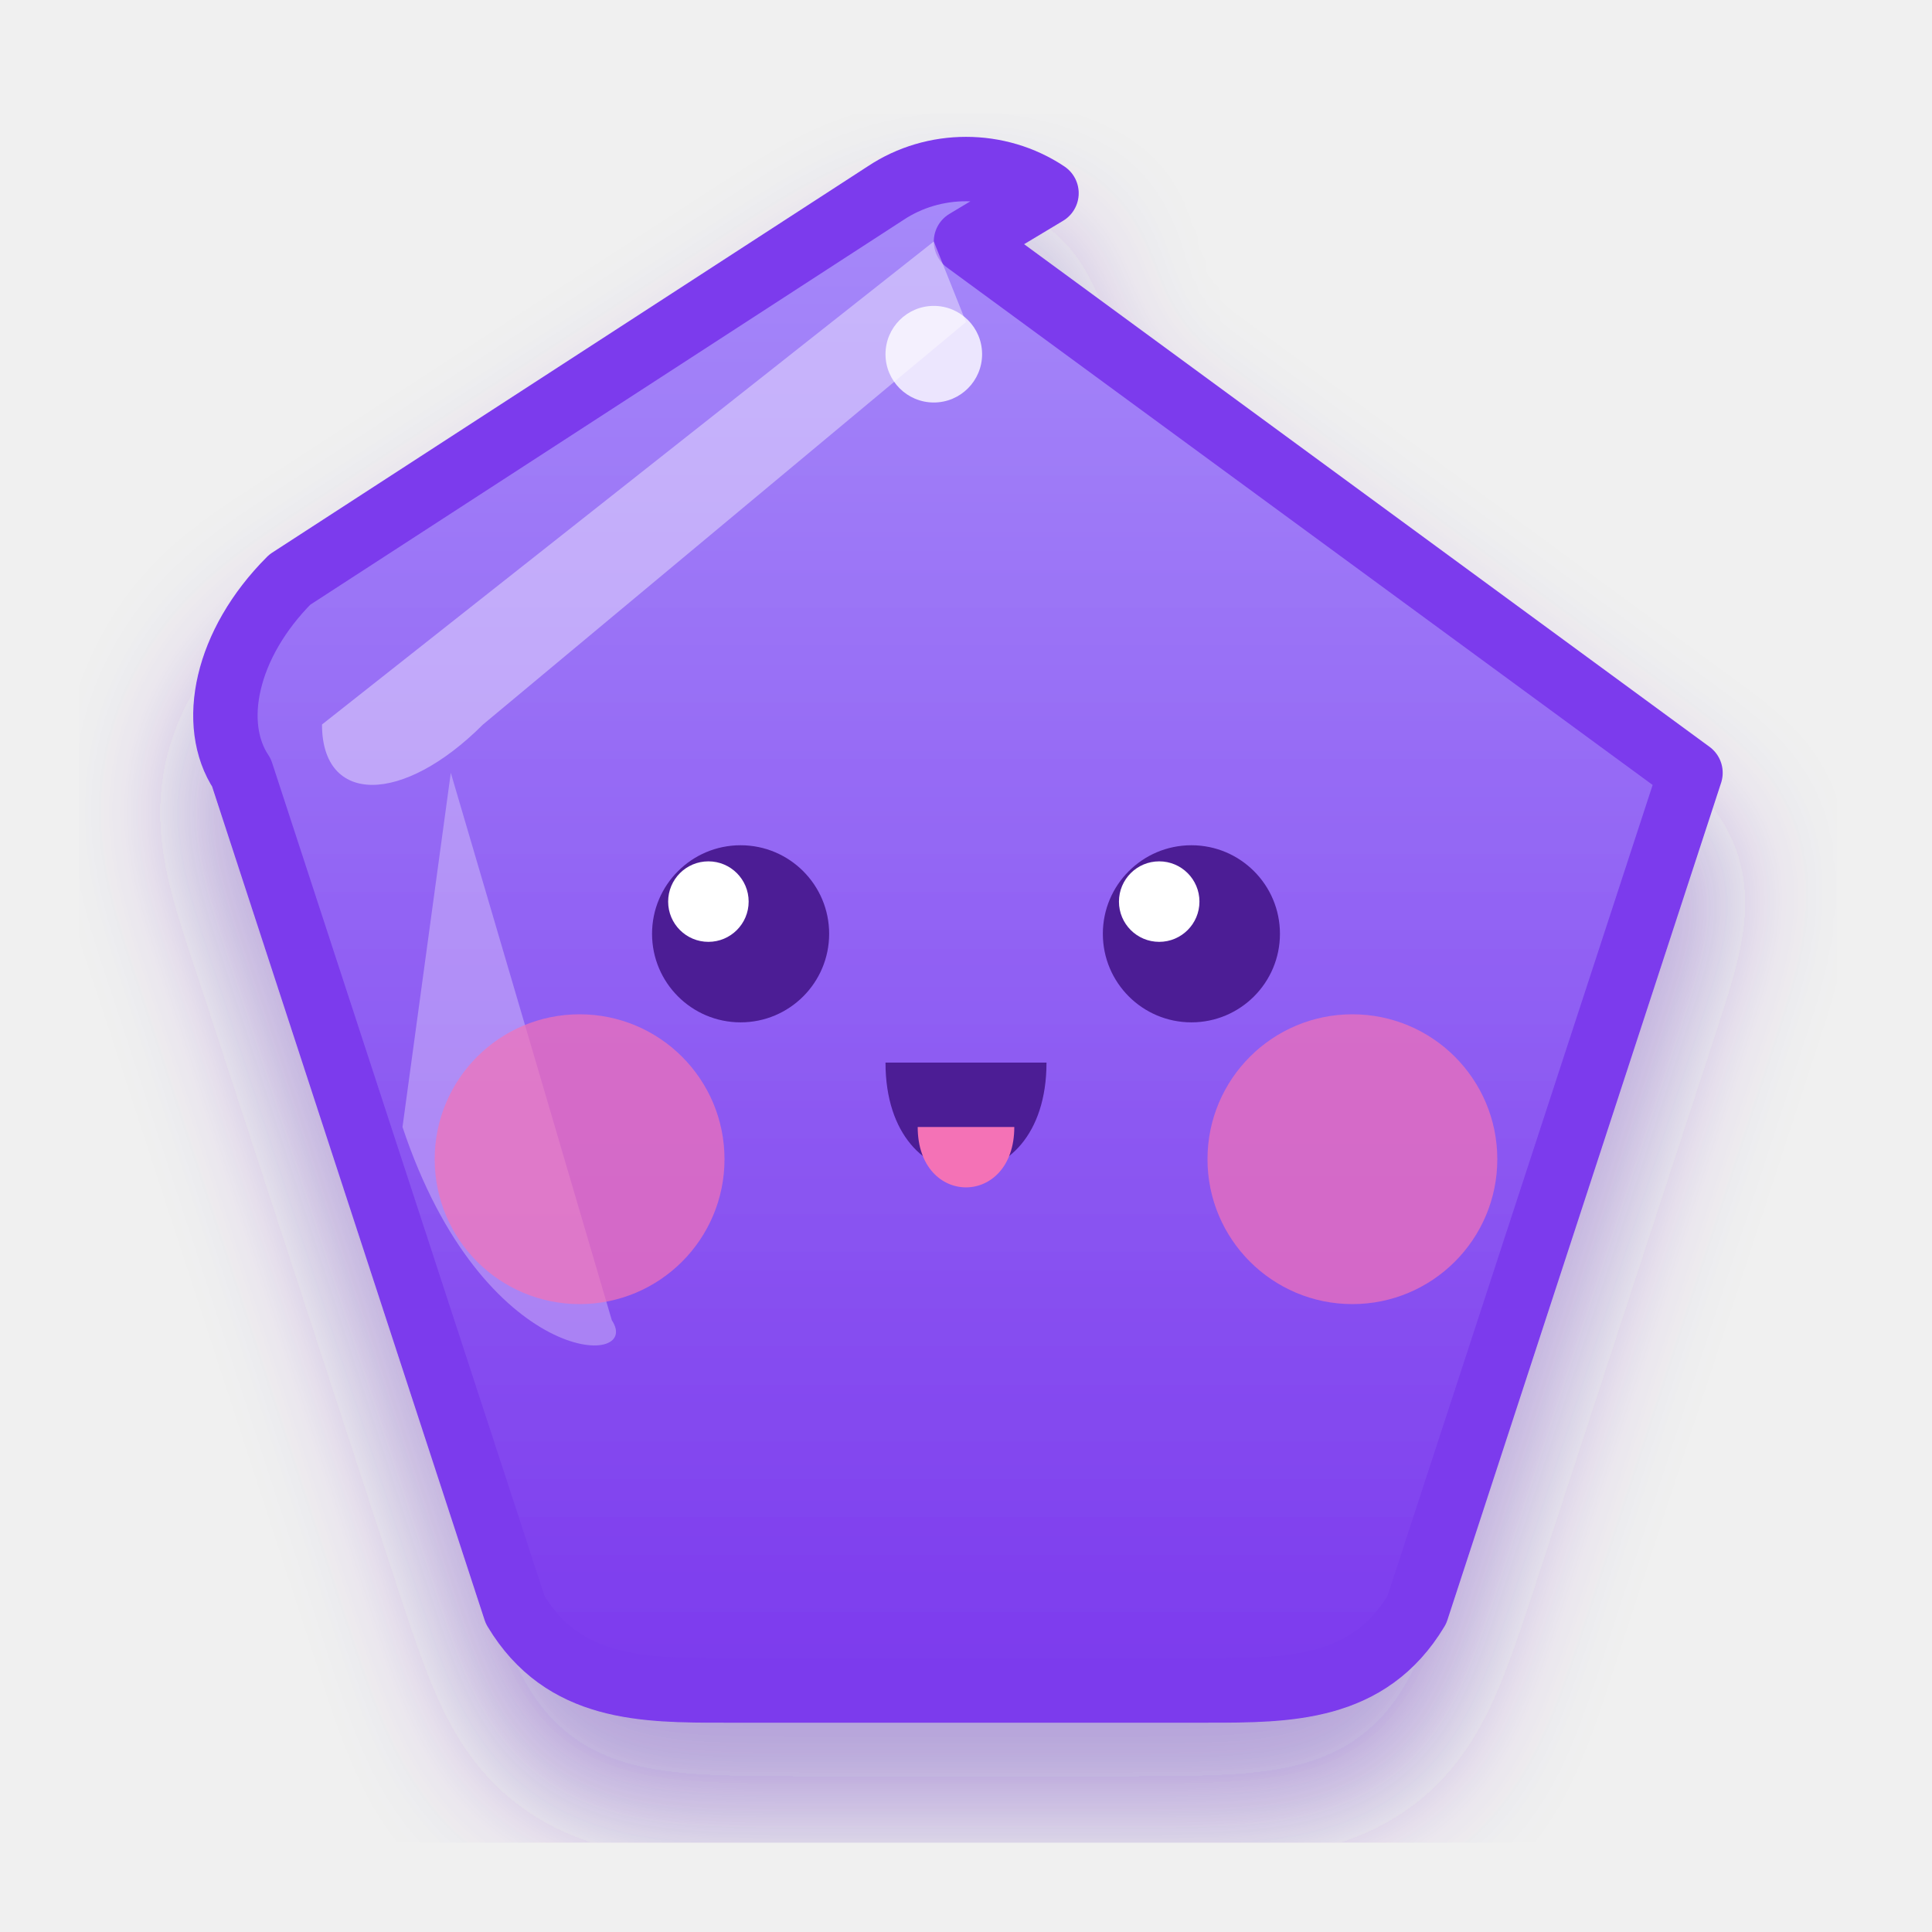
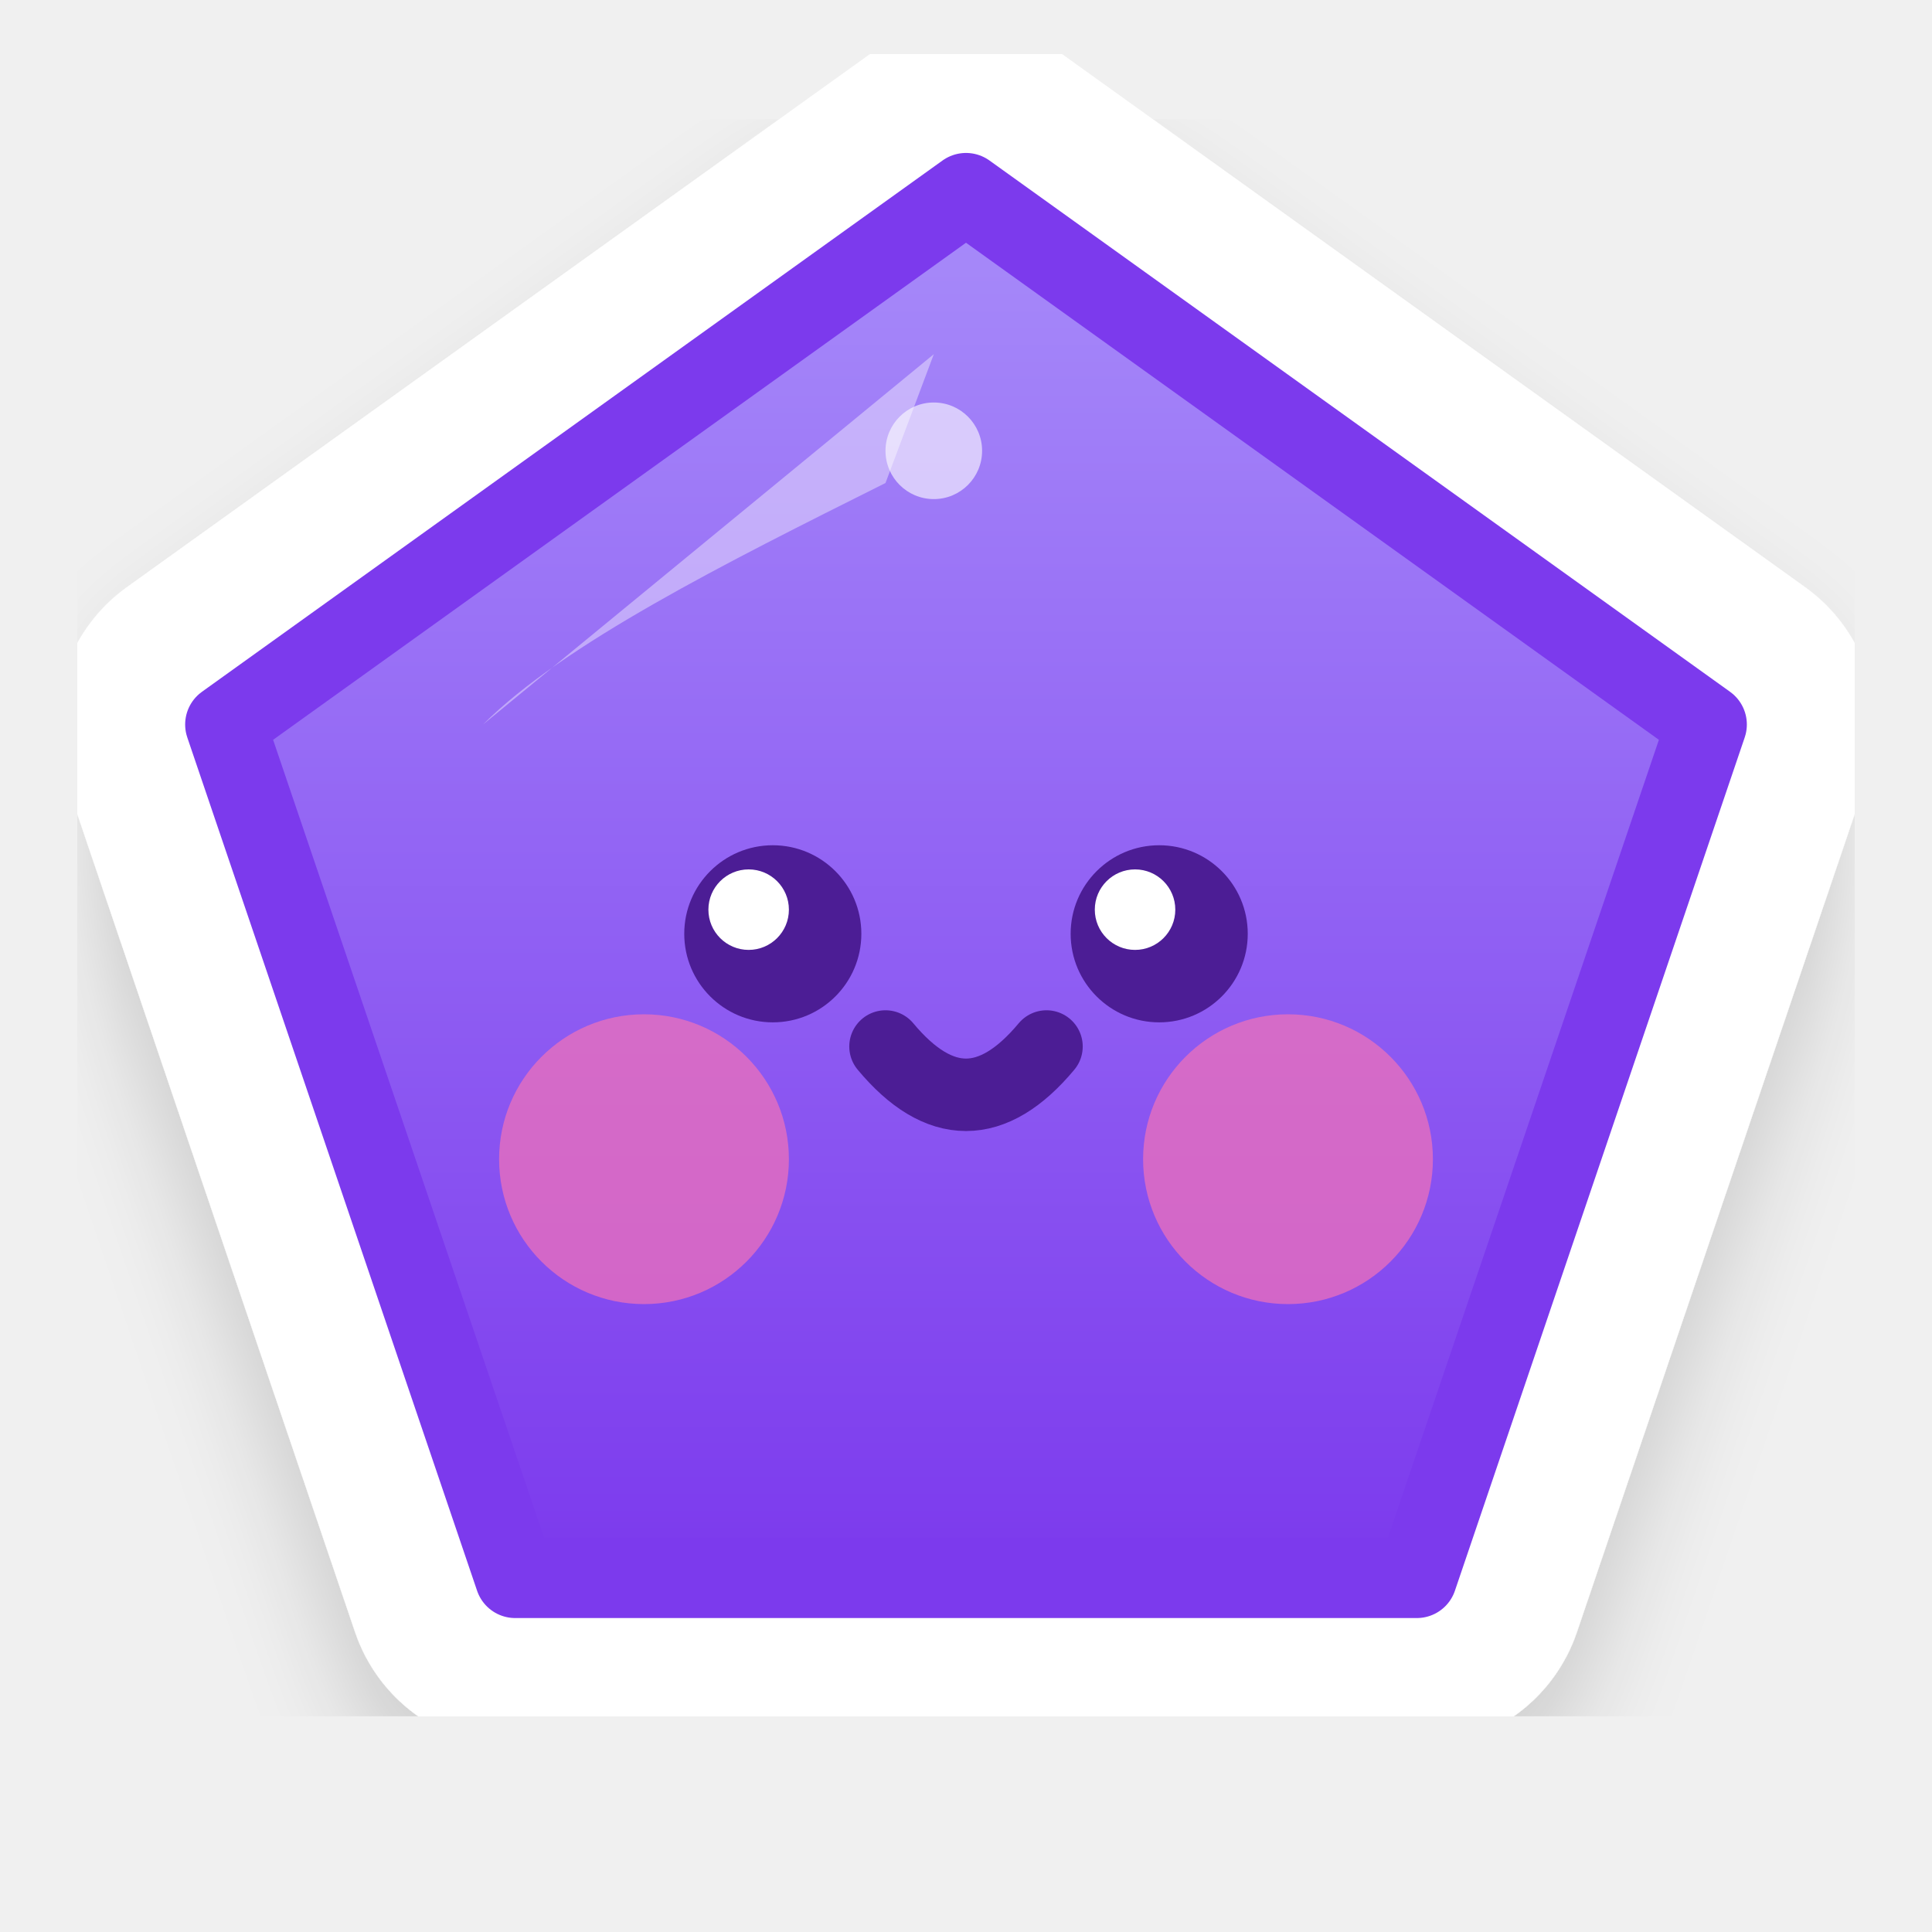
<svg xmlns="http://www.w3.org/2000/svg" viewBox="0 0 120 120">
  <defs>
    <linearGradient id="pentGrad" x1="0%" y1="0%" x2="0%" y2="100%">
      <stop offset="0%" stop-color="#A78BFA" />
      <stop offset="100%" stop-color="#7C3AED" />
    </linearGradient>
-     <filter id="shadow" x="-10%" y="-10%" width="120%" height="120%">
-       <feDropShadow dx="0" dy="6" stdDeviation="4" flood-color="#5B21B6" flood-opacity="0.4" />
+     <filter id="stickerShadow" x="-10%" y="-10%" width="120%" height="120%">
+       <feDropShadow dx="0" dy="4" stdDeviation="3" flood-color="#000000" flood-opacity="0.15" />
    </filter>
  </defs>
-   <path d="M 60 15         L 105 48         L 88 100         C 85 105, 80 105, 75 105         L 45 105         C 40 105, 35 105, 32 100         L 15 48         C 13 45, 14 40, 18 36         L 55 12         C 58 10, 62 10, 65 12         Z" fill="url(#pentGrad)" filter="url(#shadow)" stroke="#7C3AED" stroke-width="4" stroke-linejoin="round" />
-   <path d="M 58 15 L 20 45 C 20 50, 25 50, 30 45 L 60 20 Z" fill="#ffffff" opacity="0.4" />
-   <circle cx="58" cy="22" r="3" fill="#ffffff" opacity="0.8" />
-   <path d="M 28 48 L 38 82 C 40 85, 30 85, 25 70 Z" fill="#ffffff" opacity="0.3" />
-   <circle cx="36" cy="72" r="9" fill="#F472B6" opacity="0.7" />
-   <circle cx="84" cy="72" r="9" fill="#F472B6" opacity="0.7" />
-   <circle cx="46" cy="58" r="5.5" fill="#4C1D95" />
-   <circle cx="44" cy="56" r="2.5" fill="#ffffff" />
-   <circle cx="74" cy="58" r="5.5" fill="#4C1D95" />
-   <circle cx="72" cy="56" r="2.5" fill="#ffffff" />
-   <path d="M 55 66 C 55 75, 65 75, 65 66 Z" fill="#4C1D95" />
-   <path d="M 57 70 C 57 75, 63 75, 63 70 Z" fill="#F472B6" />
+   <path d="M 60 12         L 106 45         L 88 98         L 32 98         L 14 45         Z" fill="#FFFFFF" filter="url(#stickerShadow)" stroke="#FFFFFF" stroke-width="21" stroke-linejoin="round" />
+   <path d="M 60 12         L 106 45         L 88 98         L 32 98         L 14 45         Z" fill="url(#pentGrad)" stroke="#7C3AED" stroke-width="5" stroke-linejoin="round" />
+   <path d="M 58 22 L 30 45 C 35 40, 45 35, 55 30 Z" fill="#ffffff" opacity="0.4" />
+   <circle cx="58" cy="28" r="3" fill="#ffffff" opacity="0.6" />
+   <circle cx="40" cy="72" r="9" fill="#F472B6" opacity="0.7" />
+   <circle cx="80" cy="72" r="9" fill="#F472B6" opacity="0.7" />
+   <circle cx="48" cy="58" r="5.5" fill="#4C1D95" />
+   <circle cx="46.5" cy="56.5" r="2.5" fill="#ffffff" />
+   <circle cx="72" cy="58" r="5.5" fill="#4C1D95" />
+   <circle cx="70.5" cy="56.5" r="2.5" fill="#ffffff" />
+   <path d="M 55 65 Q 60 71 65 65" fill="none" stroke="#4C1D95" stroke-width="4.5" stroke-linecap="round" />
</svg>
